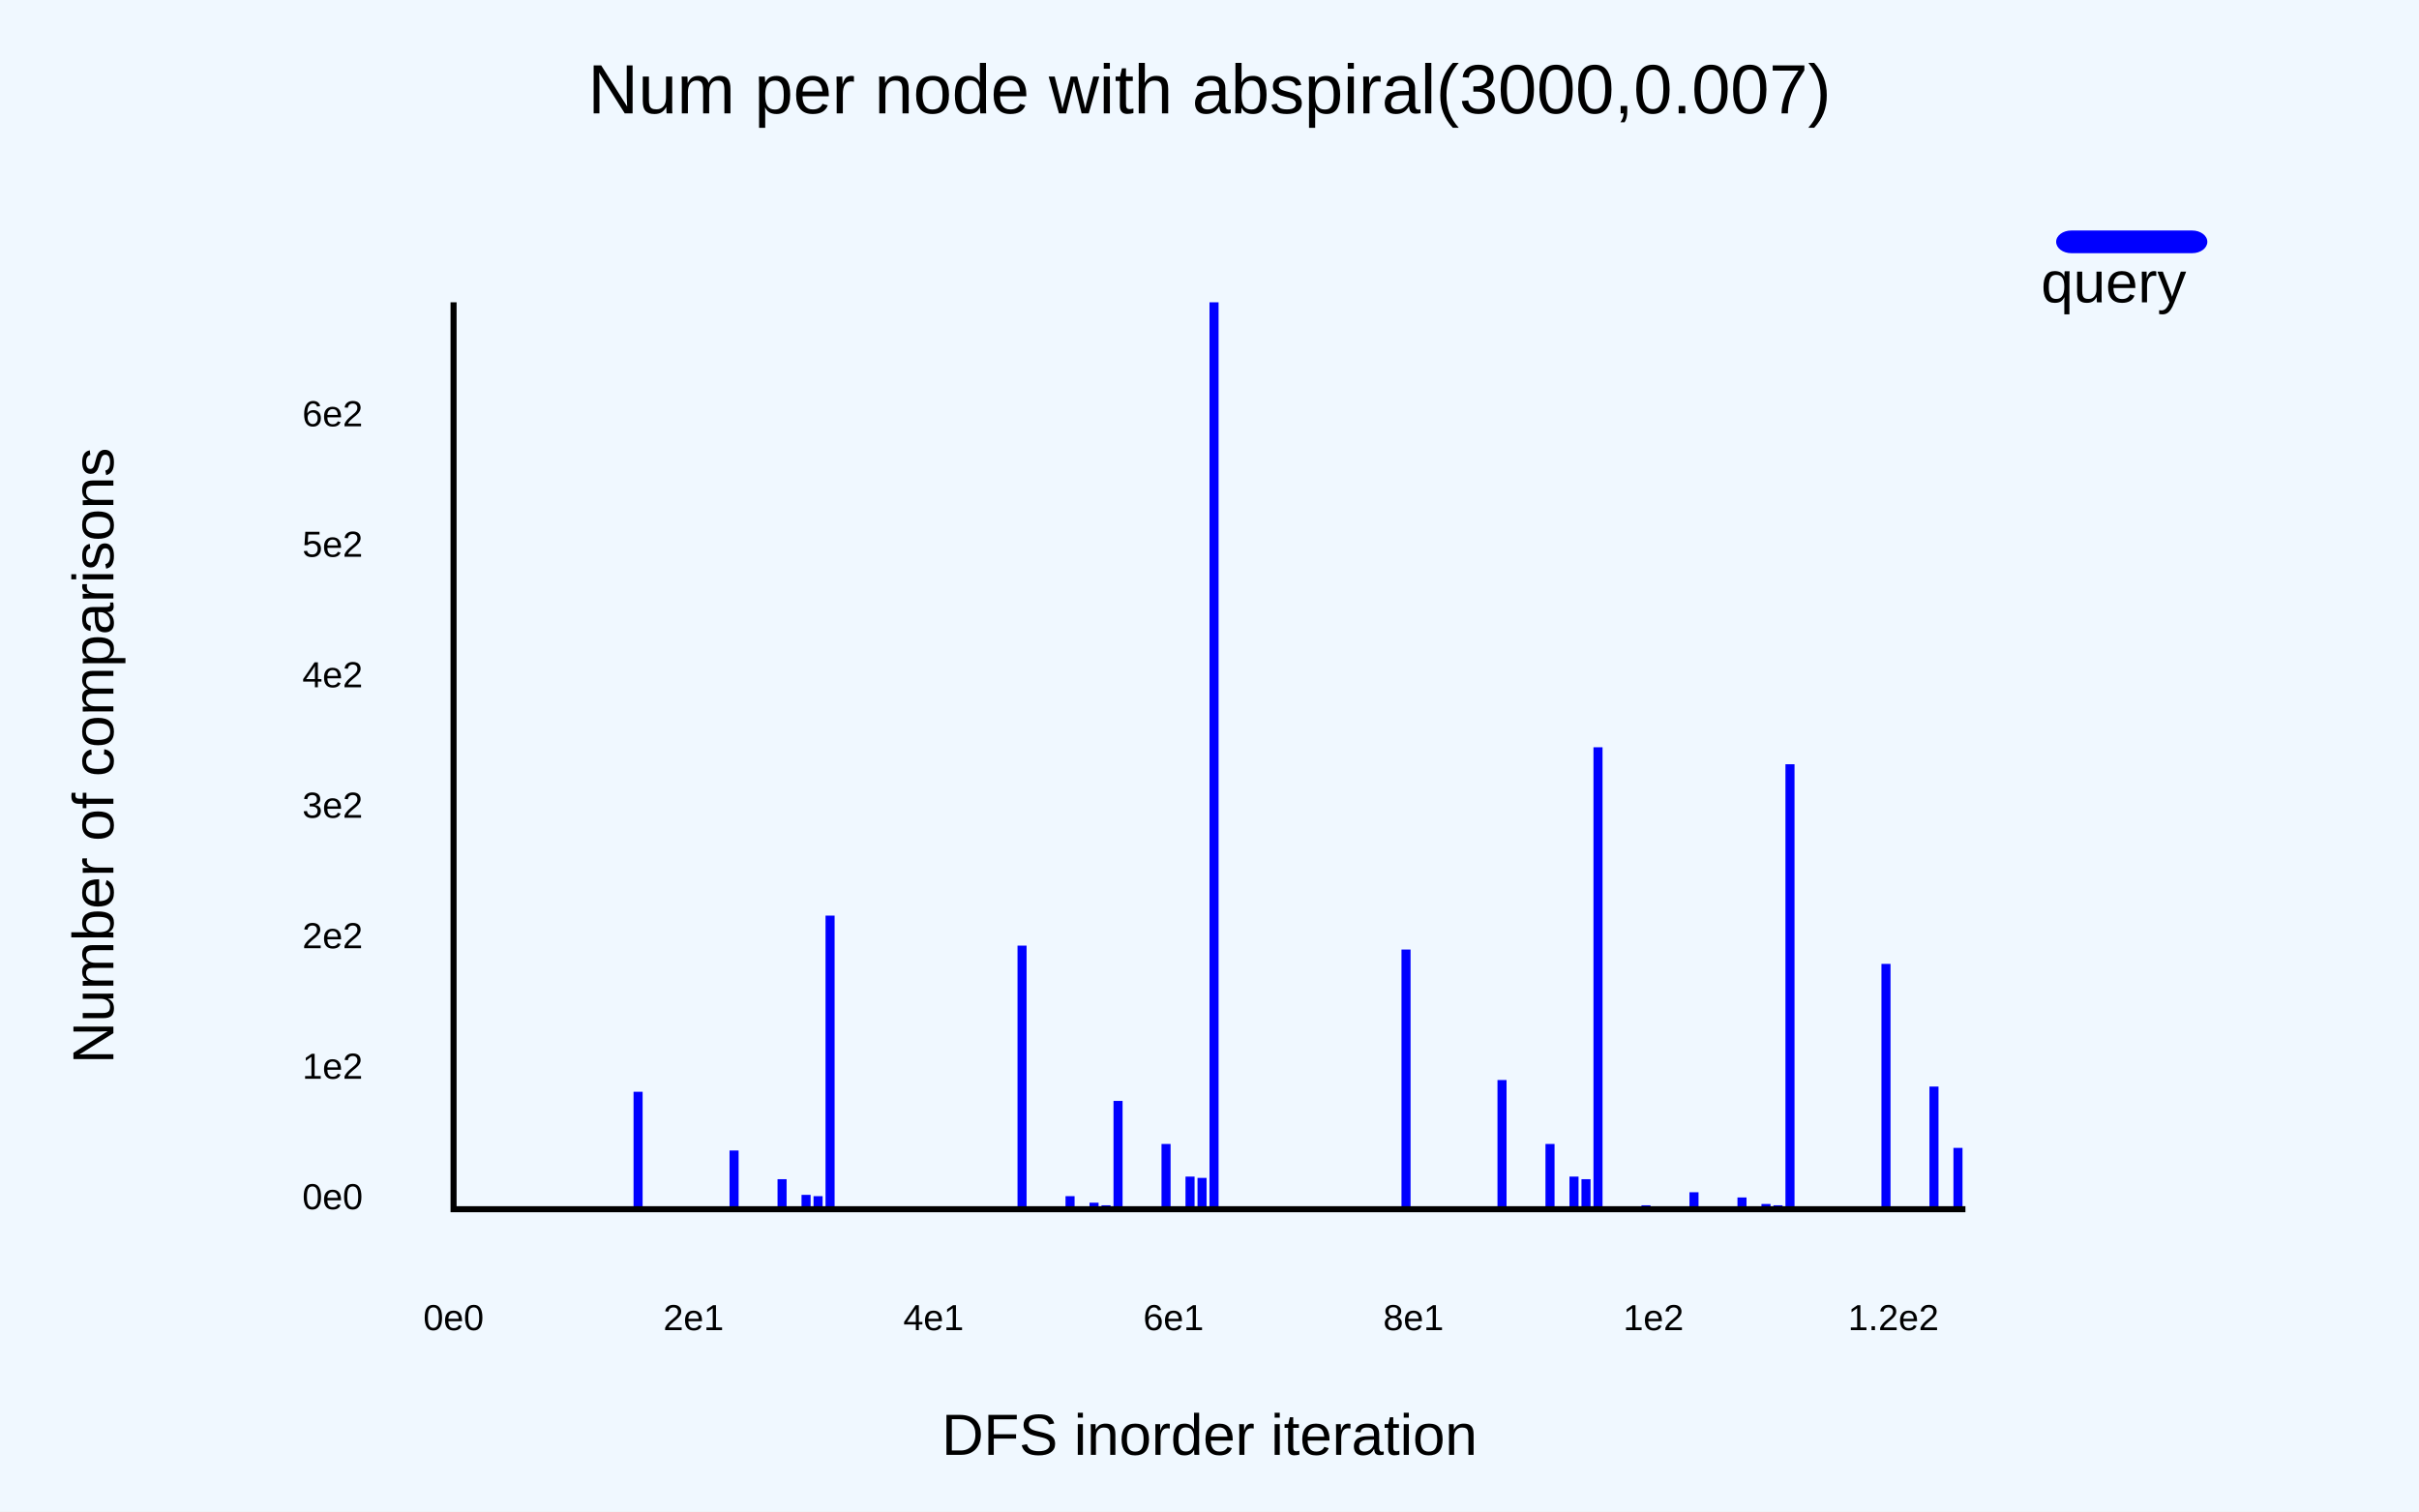
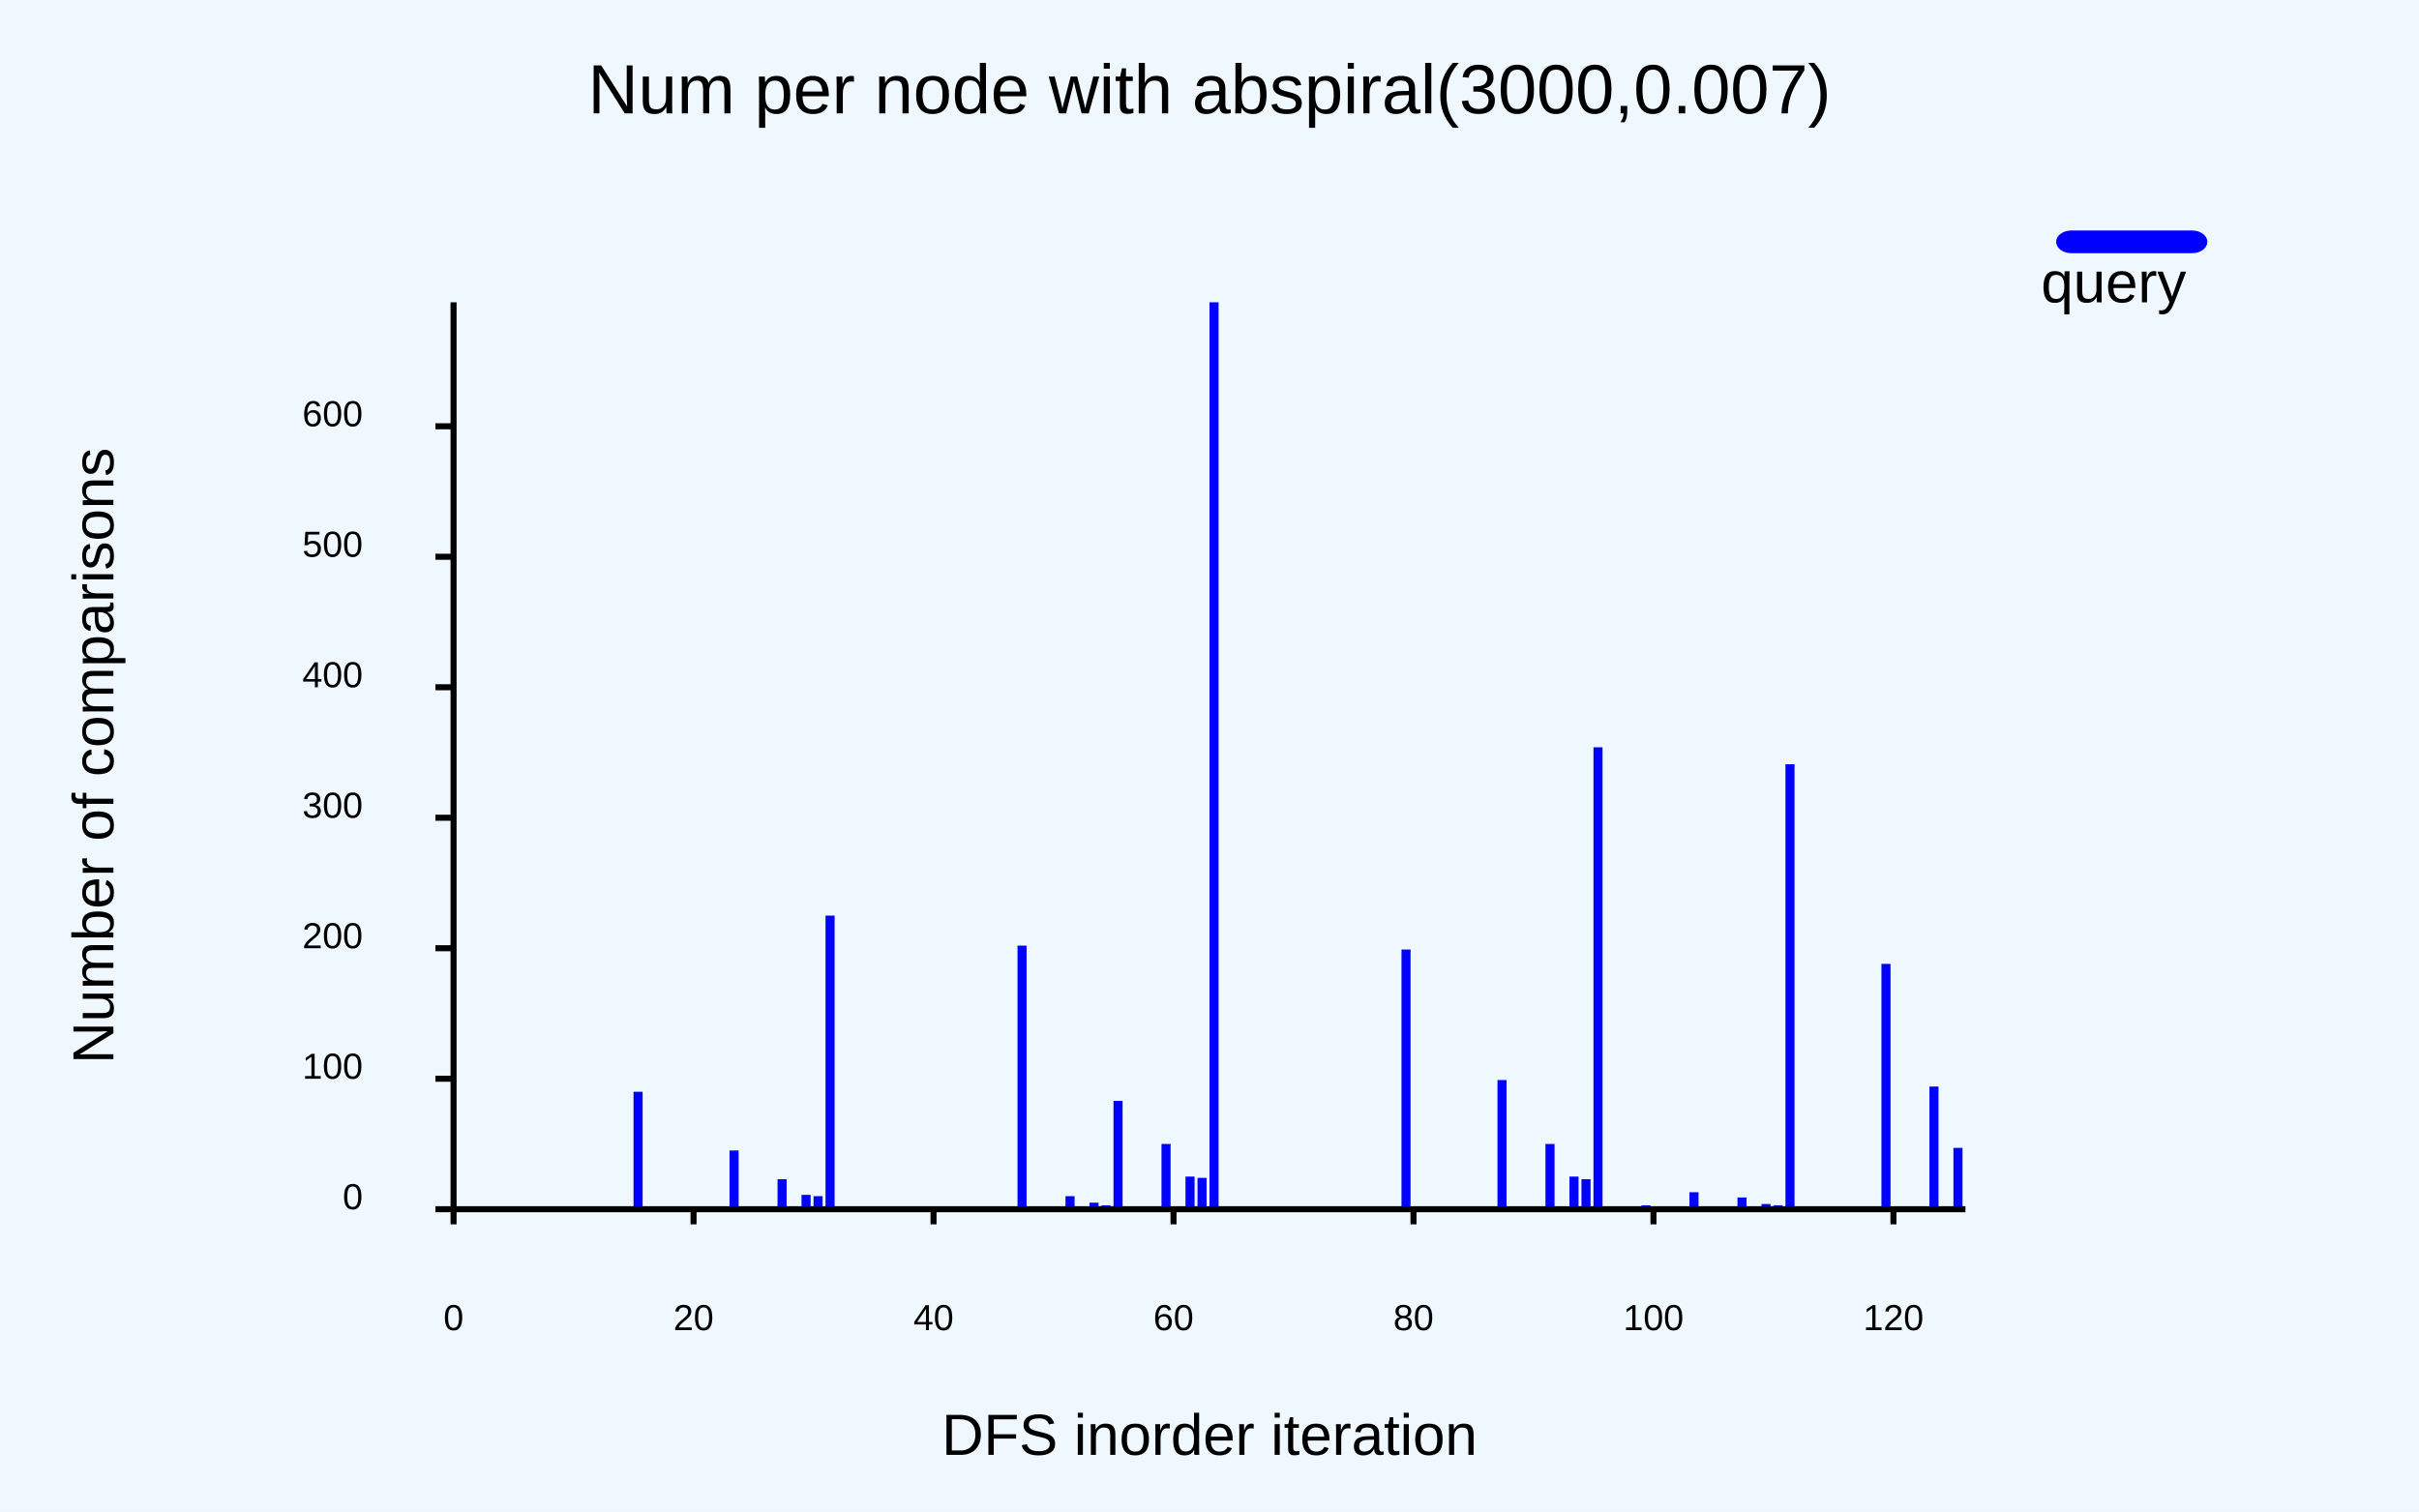
<svg xmlns="http://www.w3.org/2000/svg" class="poloto" height="500" viewBox="0 0 800 500" width="800">
  <rect class="poloto_background" fill="white" height="500" width="800" x="0" y="0" />
  <style>
.poloto {
font-family: "Arial";
stroke-width:2;
}
.poloto_text{fill: var(--poloto_fg_color,black);  }
.poloto_axis_lines{stroke: var(--poloto_fg_color,black);stoke-width:3;fill:none}
.poloto_background{fill: var(--poloto_bg_color,aliceblue); }
.poloto0stroke{stroke:  var(--poloto_color0,blue); }
.poloto1stroke{stroke:  var(--poloto_color1,red); }
.poloto2stroke{stroke:  var(--poloto_color2,green); }
.poloto3stroke{stroke:  var(--poloto_color3,gold); }
.poloto4stroke{stroke:  var(--poloto_color4,aqua); }
.poloto5stroke{stroke:  var(--poloto_color5,brown); }
.poloto6stroke{stroke:  var(--poloto_color6,lime); }
.poloto7stroke{stroke:  var(--poloto_color7,chocolate); }
.poloto0fill{fill:var(--poloto_color0,blue);}
.poloto1fill{fill:var(--poloto_color1,red);}
.poloto2fill{fill:var(--poloto_color2,green);}
.poloto3fill{fill:var(--poloto_color3,gold);}
.poloto4fill{fill:var(--poloto_color4,aqua);}
.poloto5fill{fill:var(--poloto_color5,brown);}
.poloto6fill{fill:var(--poloto_color6,lime);}
.poloto7fill{fill:var(--poloto_color7,chocolate);}
</style>
+   <line class="poloto_axis_lines" stroke="black" x1="150" x2="150" y1="400" y2="405" />
  <text alignment-baseline="start" class="poloto_text" text-anchor="middle" x="150" y="440">
- 0e0
- </text>
+ 0
+ </text>
+   <line class="poloto_axis_lines" stroke="black" x1="229.365" x2="229.365" y1="400" y2="405" />
  <text alignment-baseline="start" class="poloto_text" text-anchor="middle" x="229.365" y="440">
- 2e1
- </text>
+ 20
+ </text>
+   <line class="poloto_axis_lines" stroke="black" x1="308.73" x2="308.73" y1="400" y2="405" />
  <text alignment-baseline="start" class="poloto_text" text-anchor="middle" x="308.73" y="440">
- 4e1
- </text>
+ 40
+ </text>
+   <line class="poloto_axis_lines" stroke="black" x1="388.095" x2="388.095" y1="400" y2="405" />
  <text alignment-baseline="start" class="poloto_text" text-anchor="middle" x="388.095" y="440">
- 6e1
- </text>
+ 60
+ </text>
+   <line class="poloto_axis_lines" stroke="black" x1="467.46" x2="467.46" y1="400" y2="405" />
  <text alignment-baseline="start" class="poloto_text" text-anchor="middle" x="467.46" y="440">
- 8e1
- </text>
+ 80
+ </text>
+   <line class="poloto_axis_lines" stroke="black" x1="546.825" x2="546.825" y1="400" y2="405" />
  <text alignment-baseline="start" class="poloto_text" text-anchor="middle" x="546.825" y="440">
- 1e2
- </text>
+ 100
+ </text>
+   <line class="poloto_axis_lines" stroke="black" x1="626.19" x2="626.19" y1="400" y2="405" />
  <text alignment-baseline="start" class="poloto_text" text-anchor="middle" x="626.19" y="440">
- 1.2e2
- </text>
+ 120
+ </text>
+   <line class="poloto_axis_lines" stroke="black" x1="150" x2="144" y1="400" y2="400" />
  <text alignment-baseline="middle" class="poloto_text" text-anchor="end" x="120" y="400">
- 0e0
- </text>
+ 0
+ </text>
+   <line class="poloto_axis_lines" stroke="black" x1="150" x2="144" y1="356.835" y2="356.835" />
  <text alignment-baseline="middle" class="poloto_text" text-anchor="end" x="120" y="356.835">
- 1e2
- </text>
+ 100
+ </text>
+   <line class="poloto_axis_lines" stroke="black" x1="150" x2="144" y1="313.669" y2="313.669" />
  <text alignment-baseline="middle" class="poloto_text" text-anchor="end" x="120" y="313.669">
- 2e2
- </text>
+ 200
+ </text>
+   <line class="poloto_axis_lines" stroke="black" x1="150" x2="144" y1="270.504" y2="270.504" />
  <text alignment-baseline="middle" class="poloto_text" text-anchor="end" x="120" y="270.504">
- 3e2
- </text>
+ 300
+ </text>
+   <line class="poloto_axis_lines" stroke="black" x1="150" x2="144" y1="227.338" y2="227.338" />
  <text alignment-baseline="middle" class="poloto_text" text-anchor="end" x="120" y="227.338">
- 4e2
- </text>
+ 400
+ </text>
+   <line class="poloto_axis_lines" stroke="black" x1="150" x2="144" y1="184.173" y2="184.173" />
  <text alignment-baseline="middle" class="poloto_text" text-anchor="end" x="120" y="184.173">
- 5e2
- </text>
+ 500
+ </text>
+   <line class="poloto_axis_lines" stroke="black" x1="150" x2="144" y1="141.007" y2="141.007" />
  <text alignment-baseline="middle" class="poloto_text" text-anchor="end" x="120" y="141.007">
- 6e2
+ 600
</text>
  <text alignment-baseline="middle" class="poloto_text" font-size="large" text-anchor="start" x="675" y="100">
query
</text>
  <rect class="poloto0fill" height="7.5" rx="5" ry="5" width="50" x="680" y="76.25" />
  <rect class="poloto0fill" height="0" width="3" x="150" y="400" />
  <rect class="poloto0fill" height="0" width="3" x="153.968" y="400" />
  <rect class="poloto0fill" height="0" width="3" x="157.937" y="400" />
  <rect class="poloto0fill" height="0" width="3" x="161.905" y="400" />
  <rect class="poloto0fill" height="0" width="3" x="165.873" y="400" />
  <rect class="poloto0fill" height="0" width="3" x="169.841" y="400" />
  <rect class="poloto0fill" height="0" width="3" x="173.81" y="400" />
  <rect class="poloto0fill" height="0" width="3" x="177.778" y="400" />
  <rect class="poloto0fill" height="0" width="3" x="181.746" y="400" />
  <rect class="poloto0fill" height="0" width="3" x="185.714" y="400" />
  <rect class="poloto0fill" height="0" width="3" x="189.683" y="400" />
  <rect class="poloto0fill" height="0" width="3" x="193.651" y="400" />
  <rect class="poloto0fill" height="0" width="3" x="197.619" y="400" />
  <rect class="poloto0fill" height="0" width="3" x="201.587" y="400" />
  <rect class="poloto0fill" height="0" width="3" x="205.556" y="400" />
  <rect class="poloto0fill" height="38.849" width="3" x="209.524" y="361.151" />
  <rect class="poloto0fill" height="0" width="3" x="213.492" y="400" />
  <rect class="poloto0fill" height="0" width="3" x="217.46" y="400" />
  <rect class="poloto0fill" height="0" width="3" x="221.429" y="400" />
  <rect class="poloto0fill" height="0" width="3" x="225.397" y="400" />
  <rect class="poloto0fill" height="0" width="3" x="229.365" y="400" />
  <rect class="poloto0fill" height="0" width="3" x="233.333" y="400" />
  <rect class="poloto0fill" height="0" width="3" x="237.302" y="400" />
  <rect class="poloto0fill" height="19.424" width="3" x="241.27" y="380.576" />
  <rect class="poloto0fill" height="0" width="3" x="245.238" y="400" />
  <rect class="poloto0fill" height="0" width="3" x="249.206" y="400" />
  <rect class="poloto0fill" height="0" width="3" x="253.175" y="400" />
  <rect class="poloto0fill" height="9.928" width="3" x="257.143" y="390.072" />
  <rect class="poloto0fill" height="0" width="3" x="261.111" y="400" />
  <rect class="poloto0fill" height="4.748" width="3" x="265.079" y="395.252" />
  <rect class="poloto0fill" height="4.317" width="3" x="269.048" y="395.683" />
  <rect class="poloto0fill" height="97.122" width="3" x="273.016" y="302.878" />
  <rect class="poloto0fill" height="0" width="3" x="276.984" y="400" />
  <rect class="poloto0fill" height="0" width="3" x="280.952" y="400" />
  <rect class="poloto0fill" height="0" width="3" x="284.921" y="400" />
  <rect class="poloto0fill" height="0" width="3" x="288.889" y="400" />
  <rect class="poloto0fill" height="0" width="3" x="292.857" y="400" />
  <rect class="poloto0fill" height="0" width="3" x="296.825" y="400" />
  <rect class="poloto0fill" height="0" width="3" x="300.794" y="400" />
  <rect class="poloto0fill" height="0" width="3" x="304.762" y="400" />
  <rect class="poloto0fill" height="0" width="3" x="308.73" y="400" />
  <rect class="poloto0fill" height="0" width="3" x="312.698" y="400" />
  <rect class="poloto0fill" height="0" width="3" x="316.667" y="400" />
  <rect class="poloto0fill" height="0" width="3" x="320.635" y="400" />
  <rect class="poloto0fill" height="0" width="3" x="324.603" y="400" />
  <rect class="poloto0fill" height="0" width="3" x="328.571" y="400" />
  <rect class="poloto0fill" height="0" width="3" x="332.54" y="400" />
  <rect class="poloto0fill" height="87.194" width="3" x="336.508" y="312.806" />
  <rect class="poloto0fill" height="0" width="3" x="340.476" y="400" />
  <rect class="poloto0fill" height="0" width="3" x="344.444" y="400" />
  <rect class="poloto0fill" height="0" width="3" x="348.413" y="400" />
  <rect class="poloto0fill" height="4.317" width="3" x="352.381" y="395.683" />
  <rect class="poloto0fill" height="0" width="3" x="356.349" y="400" />
  <rect class="poloto0fill" height="2.158" width="3" x="360.317" y="397.842" />
  <rect class="poloto0fill" height="1.295" width="3" x="364.286" y="398.705" />
  <rect class="poloto0fill" height="35.827" width="3" x="368.254" y="364.173" />
  <rect class="poloto0fill" height="0" width="3" x="372.222" y="400" />
  <rect class="poloto0fill" height="0" width="3" x="376.19" y="400" />
  <rect class="poloto0fill" height="0" width="3" x="380.159" y="400" />
  <rect class="poloto0fill" height="21.583" width="3" x="384.127" y="378.417" />
  <rect class="poloto0fill" height="0" width="3" x="388.095" y="400" />
  <rect class="poloto0fill" height="10.791" width="3" x="392.063" y="389.209" />
  <rect class="poloto0fill" height="10.36" width="3" x="396.032" y="389.64" />
  <rect class="poloto0fill" height="300" width="3" x="400" y="100" />
  <rect class="poloto0fill" height="0" width="3" x="403.968" y="400" />
  <rect class="poloto0fill" height="0" width="3" x="407.937" y="400" />
  <rect class="poloto0fill" height="0" width="3" x="411.905" y="400" />
  <rect class="poloto0fill" height="0" width="3" x="415.873" y="400" />
  <rect class="poloto0fill" height="0" width="3" x="419.841" y="400" />
  <rect class="poloto0fill" height="0" width="3" x="423.81" y="400" />
  <rect class="poloto0fill" height="0" width="3" x="427.778" y="400" />
  <rect class="poloto0fill" height="0" width="3" x="431.746" y="400" />
  <rect class="poloto0fill" height="0" width="3" x="435.714" y="400" />
  <rect class="poloto0fill" height="0" width="3" x="439.683" y="400" />
  <rect class="poloto0fill" height="0" width="3" x="443.651" y="400" />
  <rect class="poloto0fill" height="0" width="3" x="447.619" y="400" />
  <rect class="poloto0fill" height="0" width="3" x="451.587" y="400" />
  <rect class="poloto0fill" height="0" width="3" x="455.556" y="400" />
  <rect class="poloto0fill" height="0" width="3" x="459.524" y="400" />
  <rect class="poloto0fill" height="85.899" width="3" x="463.492" y="314.101" />
  <rect class="poloto0fill" height="0" width="3" x="467.46" y="400" />
  <rect class="poloto0fill" height="0" width="3" x="471.429" y="400" />
  <rect class="poloto0fill" height="0" width="3" x="475.397" y="400" />
  <rect class="poloto0fill" height="0" width="3" x="479.365" y="400" />
  <rect class="poloto0fill" height="0" width="3" x="483.333" y="400" />
  <rect class="poloto0fill" height="0" width="3" x="487.302" y="400" />
  <rect class="poloto0fill" height="0" width="3" x="491.27" y="400" />
  <rect class="poloto0fill" height="42.734" width="3" x="495.238" y="357.266" />
  <rect class="poloto0fill" height="0" width="3" x="499.206" y="400" />
  <rect class="poloto0fill" height="0" width="3" x="503.175" y="400" />
  <rect class="poloto0fill" height="0" width="3" x="507.143" y="400" />
  <rect class="poloto0fill" height="21.583" width="3" x="511.111" y="378.417" />
  <rect class="poloto0fill" height="0" width="3" x="515.079" y="400" />
  <rect class="poloto0fill" height="10.791" width="3" x="519.048" y="389.209" />
  <rect class="poloto0fill" height="9.928" width="3" x="523.016" y="390.072" />
  <rect class="poloto0fill" height="152.806" width="3" x="526.984" y="247.194" />
  <rect class="poloto0fill" height="0" width="3" x="530.952" y="400" />
  <rect class="poloto0fill" height="0" width="3" x="534.921" y="400" />
  <rect class="poloto0fill" height="0" width="3" x="538.889" y="400" />
  <rect class="poloto0fill" height="1.295" width="3" x="542.857" y="398.705" />
  <rect class="poloto0fill" height="0" width="3" x="546.825" y="400" />
  <rect class="poloto0fill" height="0.863" width="3" x="550.794" y="399.137" />
  <rect class="poloto0fill" height="0" width="3" x="554.762" y="400" />
  <rect class="poloto0fill" height="5.612" width="3" x="558.73" y="394.389" />
  <rect class="poloto0fill" height="0" width="3" x="562.698" y="400" />
  <rect class="poloto0fill" height="0" width="3" x="566.667" y="400" />
  <rect class="poloto0fill" height="0" width="3" x="570.635" y="400" />
  <rect class="poloto0fill" height="3.885" width="3" x="574.603" y="396.115" />
  <rect class="poloto0fill" height="0" width="3" x="578.571" y="400" />
  <rect class="poloto0fill" height="1.727" width="3" x="582.54" y="398.273" />
  <rect class="poloto0fill" height="1.295" width="3" x="586.508" y="398.705" />
  <rect class="poloto0fill" height="147.194" width="3" x="590.476" y="252.806" />
  <rect class="poloto0fill" height="0" width="3" x="594.444" y="400" />
  <rect class="poloto0fill" height="0" width="3" x="598.413" y="400" />
  <rect class="poloto0fill" height="0" width="3" x="602.381" y="400" />
  <rect class="poloto0fill" height="0" width="3" x="606.349" y="400" />
  <rect class="poloto0fill" height="0" width="3" x="610.317" y="400" />
  <rect class="poloto0fill" height="0" width="3" x="614.286" y="400" />
  <rect class="poloto0fill" height="0" width="3" x="618.254" y="400" />
  <rect class="poloto0fill" height="81.151" width="3" x="622.222" y="318.849" />
  <rect class="poloto0fill" height="0" width="3" x="626.19" y="400" />
  <rect class="poloto0fill" height="0" width="3" x="630.159" y="400" />
  <rect class="poloto0fill" height="0" width="3" x="634.127" y="400" />
  <rect class="poloto0fill" height="40.576" width="3" x="638.095" y="359.424" />
  <rect class="poloto0fill" height="0" width="3" x="642.063" y="400" />
  <rect class="poloto0fill" height="20.288" width="3" x="646.032" y="379.712" />
  <text alignment-baseline="start" class="poloto_text" font-size="x-large" text-anchor="middle" x="400" y="37.5">
Num per node with abspiral(3000,0.007)
</text>
  <text alignment-baseline="start" class="poloto_text" font-size="large" text-anchor="middle" x="400" y="481.25">
DFS inorder iteration
</text>
  <text alignment-baseline="start" class="poloto_text" font-size="large" text-anchor="middle" transform="rotate(-90,37.5,250)" x="37.5" y="250">
Number of comparisons
</text>
  <path class="poloto_axis_lines" d="M150,100 L150,400 L650,400" stroke="black" />
</svg>
